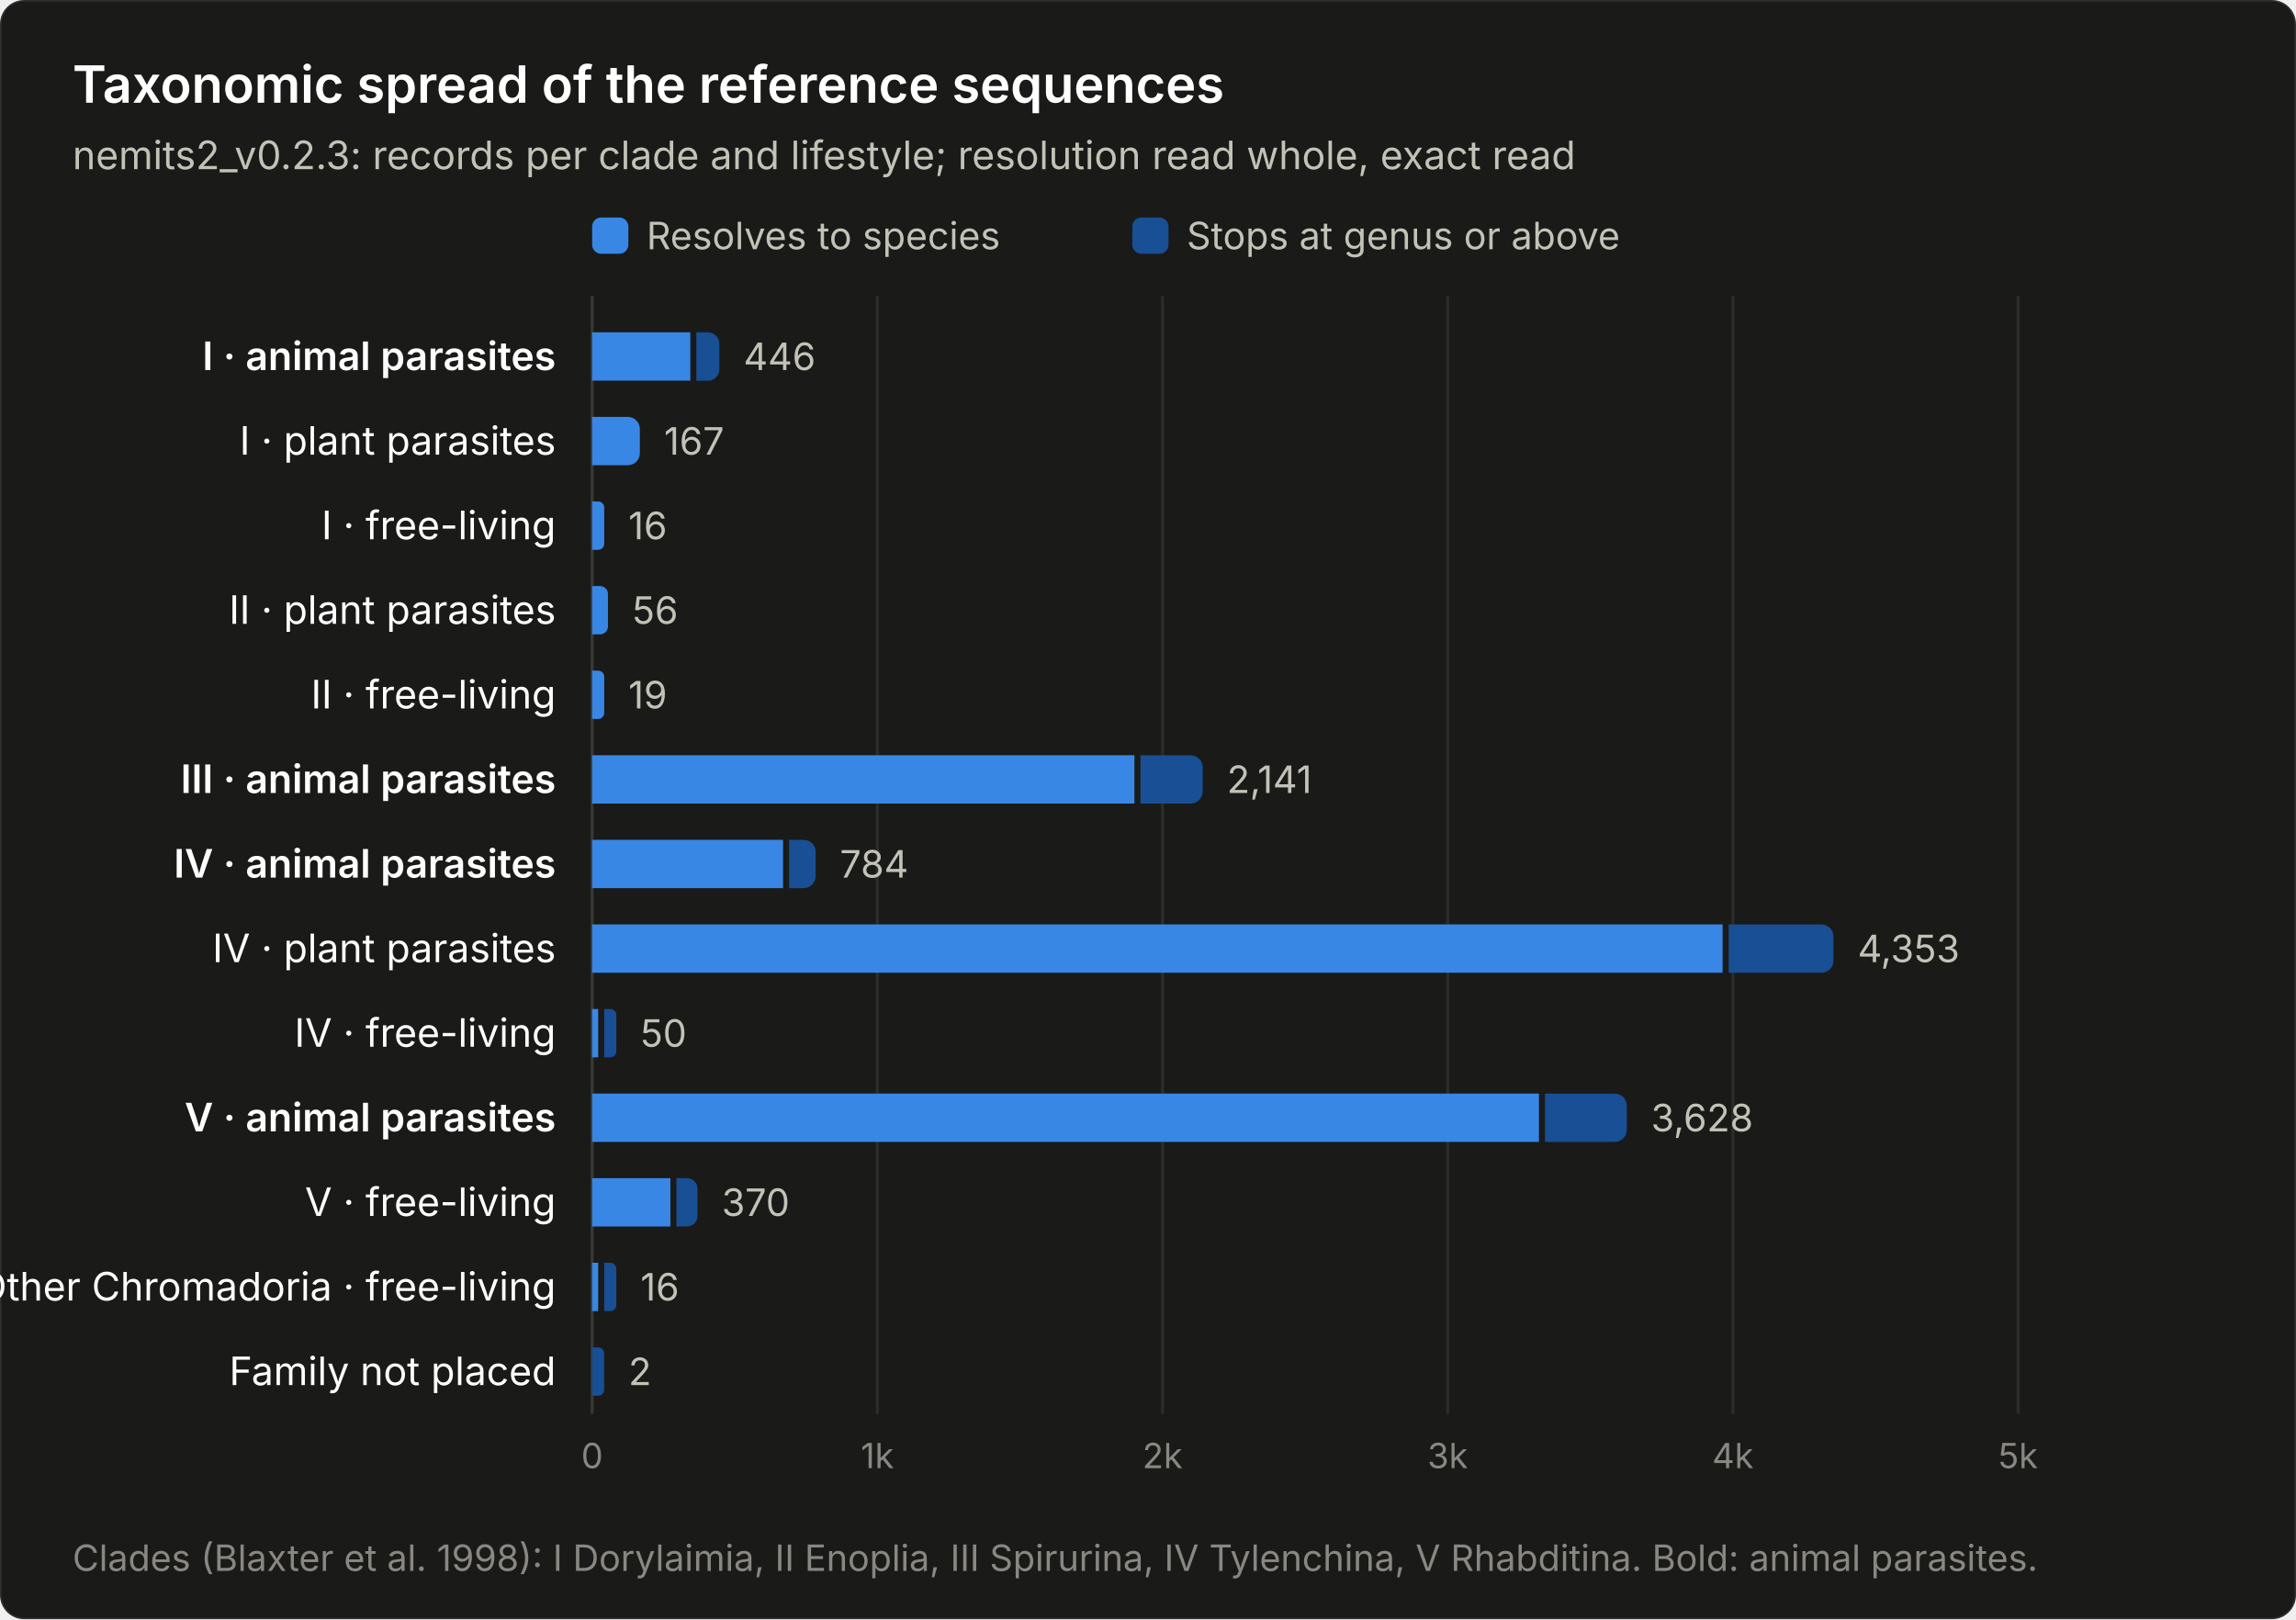
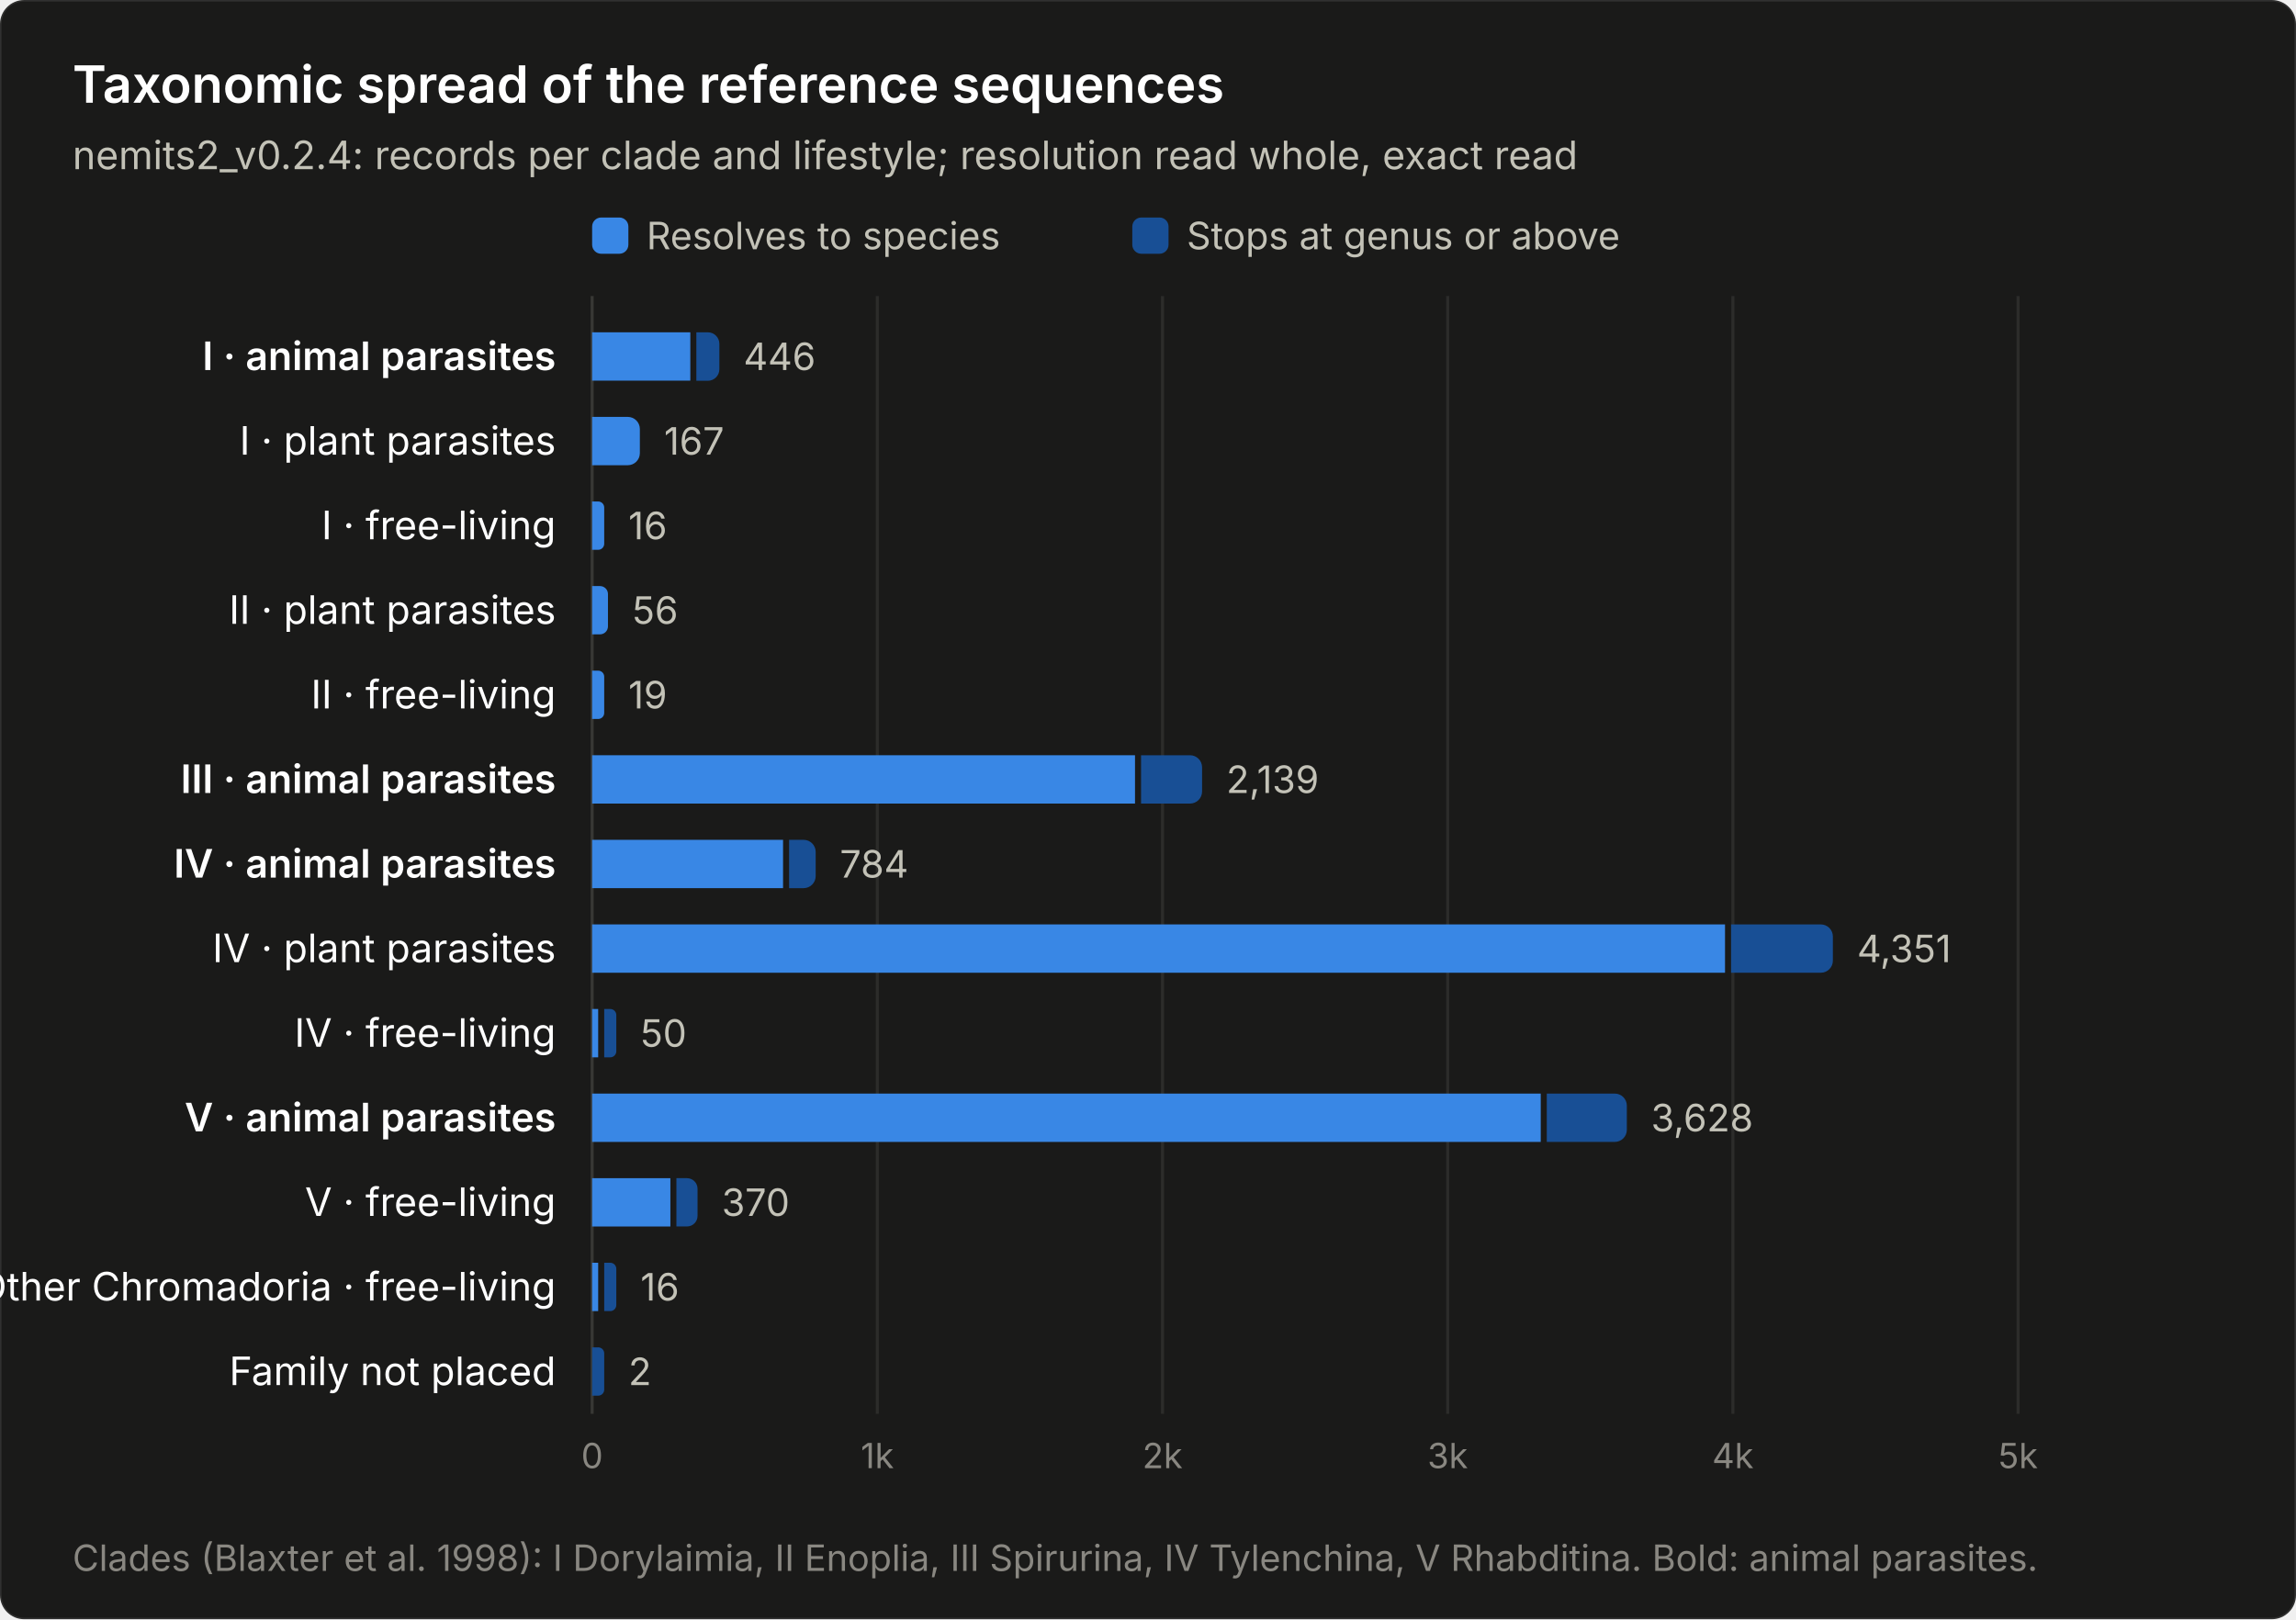
<svg xmlns="http://www.w3.org/2000/svg" width="760" height="536" viewBox="0 0 760 536" font-family="system-ui, -apple-system, &quot;Segoe UI&quot;, sans-serif" role="img" aria-label="Taxonomic spread of the reference sequences">
  <rect width="760" height="536" rx="8" fill="#1a1a19" stroke="rgba(255,255,255,0.10)" />
  <text x="24" y="34" font-size="17" font-weight="600" fill="#ffffff">Taxonomic spread of the reference sequences</text>
-   <text x="24" y="56" font-size="13" fill="#c3c2b7">nemits2_v0.2.3: records per clade and lifestyle; resolution read whole, exact read</text>
+   <text x="24" y="56" font-size="13" fill="#c3c2b7">nemits2_v0.2.4: records per clade and lifestyle; resolution read whole, exact read</text>
  <rect x="196" y="72" width="12" height="12" rx="3" fill="#3987e5" />
  <text x="214" y="82.5" font-size="12.5" fill="#c3c2b7">Resolves to species</text>
  <rect x="374.8" y="72" width="12" height="12" rx="3" fill="#184f95" />
  <text x="392.8" y="82.5" font-size="12.5" fill="#c3c2b7">Stops at genus or above</text>
  <line x1="196.0" y1="98" x2="196.0" y2="468" stroke="#383835" stroke-width="1" />
  <text x="196.0" y="486" font-size="11.5" fill="#898781" text-anchor="middle" font-variant-numeric="tabular-nums">0</text>
  <line x1="290.4" y1="98" x2="290.4" y2="468" stroke="#2c2c2a" stroke-width="1" />
  <text x="290.4" y="486" font-size="11.5" fill="#898781" text-anchor="middle" font-variant-numeric="tabular-nums">1k</text>
  <line x1="384.8" y1="98" x2="384.8" y2="468" stroke="#2c2c2a" stroke-width="1" />
  <text x="384.8" y="486" font-size="11.5" fill="#898781" text-anchor="middle" font-variant-numeric="tabular-nums">2k</text>
  <line x1="479.2" y1="98" x2="479.2" y2="468" stroke="#2c2c2a" stroke-width="1" />
  <text x="479.2" y="486" font-size="11.5" fill="#898781" text-anchor="middle" font-variant-numeric="tabular-nums">3k</text>
  <line x1="573.6" y1="98" x2="573.6" y2="468" stroke="#2c2c2a" stroke-width="1" />
  <text x="573.6" y="486" font-size="11.5" fill="#898781" text-anchor="middle" font-variant-numeric="tabular-nums">4k</text>
  <line x1="668.0" y1="98" x2="668.0" y2="468" stroke="#2c2c2a" stroke-width="1" />
  <text x="668.0" y="486" font-size="11.5" fill="#898781" text-anchor="middle" font-variant-numeric="tabular-nums">5k</text>
  <text x="184" y="122.5" font-size="13" font-weight="600" fill="#ffffff" text-anchor="end">I · animal parasites</text>
  <rect x="196.0" y="110.0" width="32.5" height="16" fill="#3987e5" />
  <path d="M230.5,110.0 h3.8 a3.823,3.823 0 0 1 3.823,3.823 v8.4 a3.823,3.823 0 0 1 -3.823,3.823 h-3.8 z" fill="#184f95" />
  <text x="246.1" y="122.5" font-size="12.5" fill="#c3c2b7" font-variant-numeric="tabular-nums">446</text>
  <text x="184" y="150.5" font-size="13" font-weight="400" fill="#ffffff" text-anchor="end">I · plant parasites</text>
  <path d="M196.0,138.0 h11.8 a4,4 0 0 1 4,4 v8.0 a4,4 0 0 1 -4,4 h-11.8 z" fill="#3987e5" />
  <text x="219.8" y="150.5" font-size="12.5" fill="#c3c2b7" font-variant-numeric="tabular-nums">167</text>
  <text x="184" y="178.5" font-size="13" font-weight="400" fill="#ffffff" text-anchor="end">I · free-living</text>
  <path d="M196.0,166.0 h2.0 a2.0,2.0 0 0 1 2.0,2.0 v12.0 a2.0,2.0 0 0 1 -2.0,2.0 h-2.0 z" fill="#3987e5" />
  <text x="208.0" y="178.5" font-size="12.5" fill="#c3c2b7" font-variant-numeric="tabular-nums">16</text>
  <text x="184" y="206.5" font-size="13" font-weight="400" fill="#ffffff" text-anchor="end">II · plant parasites</text>
  <path d="M196.0,194.0 h2.6 a2.643,2.643 0 0 1 2.643,2.643 v10.7 a2.643,2.643 0 0 1 -2.643,2.643 h-2.6 z" fill="#3987e5" />
  <text x="209.3" y="206.5" font-size="12.5" fill="#c3c2b7" font-variant-numeric="tabular-nums">56</text>
  <text x="184" y="234.5" font-size="13" font-weight="400" fill="#ffffff" text-anchor="end">II · free-living</text>
  <path d="M196.0,222.0 h2.0 a2.0,2.0 0 0 1 2.0,2.0 v12.0 a2.0,2.0 0 0 1 -2.0,2.0 h-2.0 z" fill="#3987e5" />
  <text x="208.0" y="234.5" font-size="12.5" fill="#c3c2b7" font-variant-numeric="tabular-nums">19</text>
  <text x="184" y="262.5" font-size="13" font-weight="600" fill="#ffffff" text-anchor="end">III · animal parasites</text>
-   <rect x="196.0" y="250.0" width="179.5" height="16" fill="#3987e5" />
-   <path d="M377.5,250.0 h16.6 a4,4 0 0 1 4,4 v8.0 a4,4 0 0 1 -4,4 h-16.6 z" fill="#184f95" />
-   <text x="406.1" y="262.5" font-size="12.5" fill="#c3c2b7" font-variant-numeric="tabular-nums">2,141</text>
+   <rect x="196.0" y="250.0" width="179.7" height="16" fill="#3987e5" />
+   <path d="M377.7,250.0 h16.2 a4,4 0 0 1 4,4 v8.0 a4,4 0 0 1 -4,4 h-16.2 z" fill="#184f95" />
+   <text x="405.9" y="262.5" font-size="12.5" fill="#c3c2b7" font-variant-numeric="tabular-nums">2,139</text>
  <text x="184" y="290.5" font-size="13" font-weight="600" fill="#ffffff" text-anchor="end">IV · animal parasites</text>
  <rect x="196.0" y="278.0" width="63.2" height="16" fill="#3987e5" />
  <path d="M261.2,278.0 h4.8 a4,4 0 0 1 4,4 v8.0 a4,4 0 0 1 -4,4 h-4.8 z" fill="#184f95" />
  <text x="278.0" y="290.5" font-size="12.5" fill="#c3c2b7" font-variant-numeric="tabular-nums">784</text>
  <text x="184" y="318.5" font-size="13" font-weight="400" fill="#ffffff" text-anchor="end">IV · plant parasites</text>
-   <rect x="196.0" y="306.0" width="374.2" height="16" fill="#3987e5" />
-   <path d="M572.2,306.0 h30.7 a4,4 0 0 1 4,4 v8.0 a4,4 0 0 1 -4,4 h-30.7 z" fill="#184f95" />
-   <text x="614.9" y="318.5" font-size="12.5" fill="#c3c2b7" font-variant-numeric="tabular-nums">4,353</text>
+   <rect x="196.0" y="306.0" width="375.0" height="16" fill="#3987e5" />
+   <path d="M573.0,306.0 h29.7 a4,4 0 0 1 4,4 v8.0 a4,4 0 0 1 -4,4 h-29.7 z" fill="#184f95" />
+   <text x="614.7" y="318.5" font-size="12.5" fill="#c3c2b7" font-variant-numeric="tabular-nums">4,351</text>
  <text x="184" y="346.5" font-size="13" font-weight="400" fill="#ffffff" text-anchor="end">IV · free-living</text>
  <rect x="196.0" y="334.0" width="2.0" height="16" fill="#3987e5" />
  <path d="M200.0,334.0 h2.0 a2.0,2.0 0 0 1 2.0,2.0 v12.0 a2.0,2.0 0 0 1 -2.0,2.0 h-2.0 z" fill="#184f95" />
  <text x="212.0" y="346.5" font-size="12.5" fill="#c3c2b7" font-variant-numeric="tabular-nums">50</text>
  <text x="184" y="374.5" font-size="13" font-weight="600" fill="#ffffff" text-anchor="end">V · animal parasites</text>
-   <rect x="196.0" y="362.0" width="313.4" height="16" fill="#3987e5" />
-   <path d="M511.4,362.0 h23.1 a4,4 0 0 1 4,4 v8.0 a4,4 0 0 1 -4,4 h-23.1 z" fill="#184f95" />
+   <rect x="196.0" y="362.0" width="314.0" height="16" fill="#3987e5" />
+   <path d="M512.0,362.0 h22.5 a4,4 0 0 1 4,4 v8.0 a4,4 0 0 1 -4,4 h-22.5 z" fill="#184f95" />
  <text x="546.5" y="374.5" font-size="12.5" fill="#c3c2b7" font-variant-numeric="tabular-nums">3,628</text>
  <text x="184" y="402.5" font-size="13" font-weight="400" fill="#ffffff" text-anchor="end">V · free-living</text>
  <rect x="196.0" y="390.0" width="25.9" height="16" fill="#3987e5" />
  <path d="M223.9,390.0 h3.5 a3.493,3.493 0 0 1 3.493,3.493 v9.0 a3.493,3.493 0 0 1 -3.493,3.493 h-3.5 z" fill="#184f95" />
  <text x="238.9" y="402.5" font-size="12.5" fill="#c3c2b7" font-variant-numeric="tabular-nums">370</text>
  <text x="184" y="430.5" font-size="13" font-weight="400" fill="#ffffff" text-anchor="end">Other Chromadoria · free-living</text>
  <rect x="196.0" y="418.0" width="2.0" height="16" fill="#3987e5" />
  <path d="M200.0,418.0 h2.0 a2.0,2.0 0 0 1 2.0,2.0 v12.0 a2.0,2.0 0 0 1 -2.0,2.0 h-2.0 z" fill="#184f95" />
  <text x="212.0" y="430.5" font-size="12.5" fill="#c3c2b7" font-variant-numeric="tabular-nums">16</text>
  <text x="184" y="458.5" font-size="13" font-weight="400" fill="#ffffff" text-anchor="end">Family not placed</text>
  <path d="M196.0,446.0 h2.0 a2.0,2.0 0 0 1 2.0,2.0 v12.0 a2.0,2.0 0 0 1 -2.0,2.0 h-2.0 z" fill="#184f95" />
  <text x="208.0" y="458.5" font-size="12.5" fill="#c3c2b7" font-variant-numeric="tabular-nums">2</text>
  <text x="24" y="520" font-size="12" fill="#898781">Clades (Blaxter et al. 1998): I Dorylaimia, II Enoplia, III Spirurina, IV Tylenchina, V Rhabditina. Bold: animal parasites.</text>
</svg>
